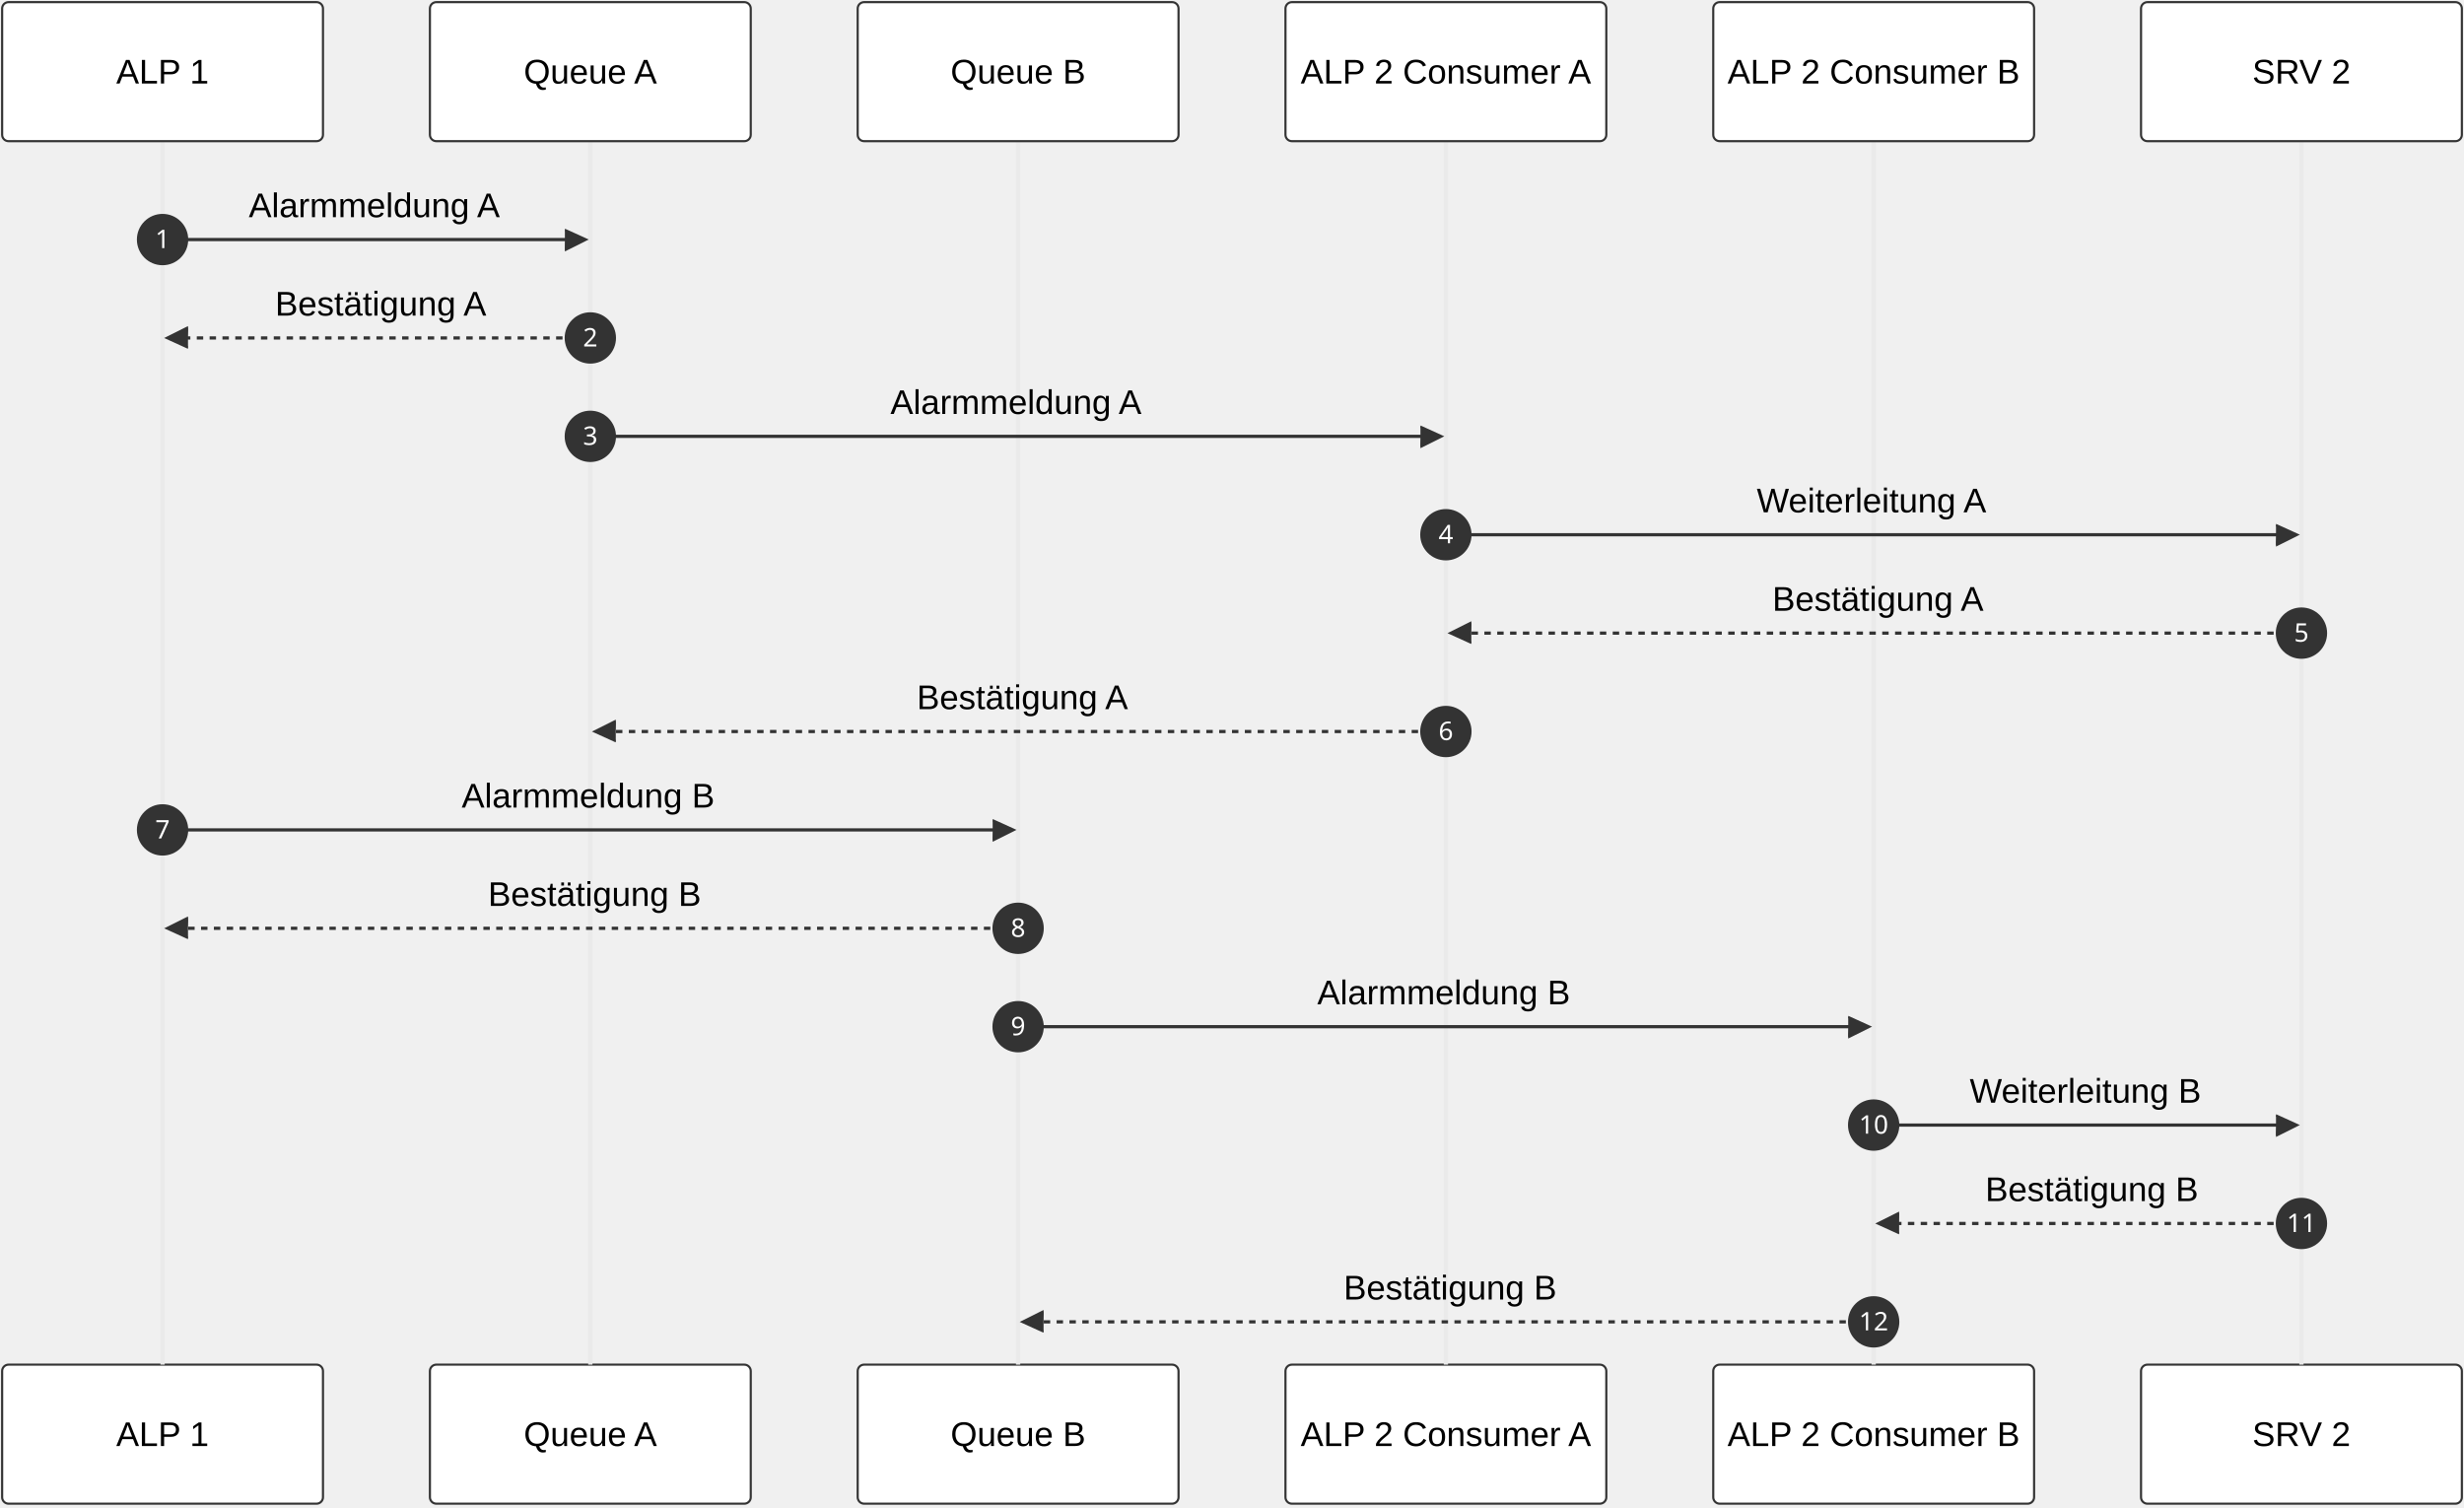
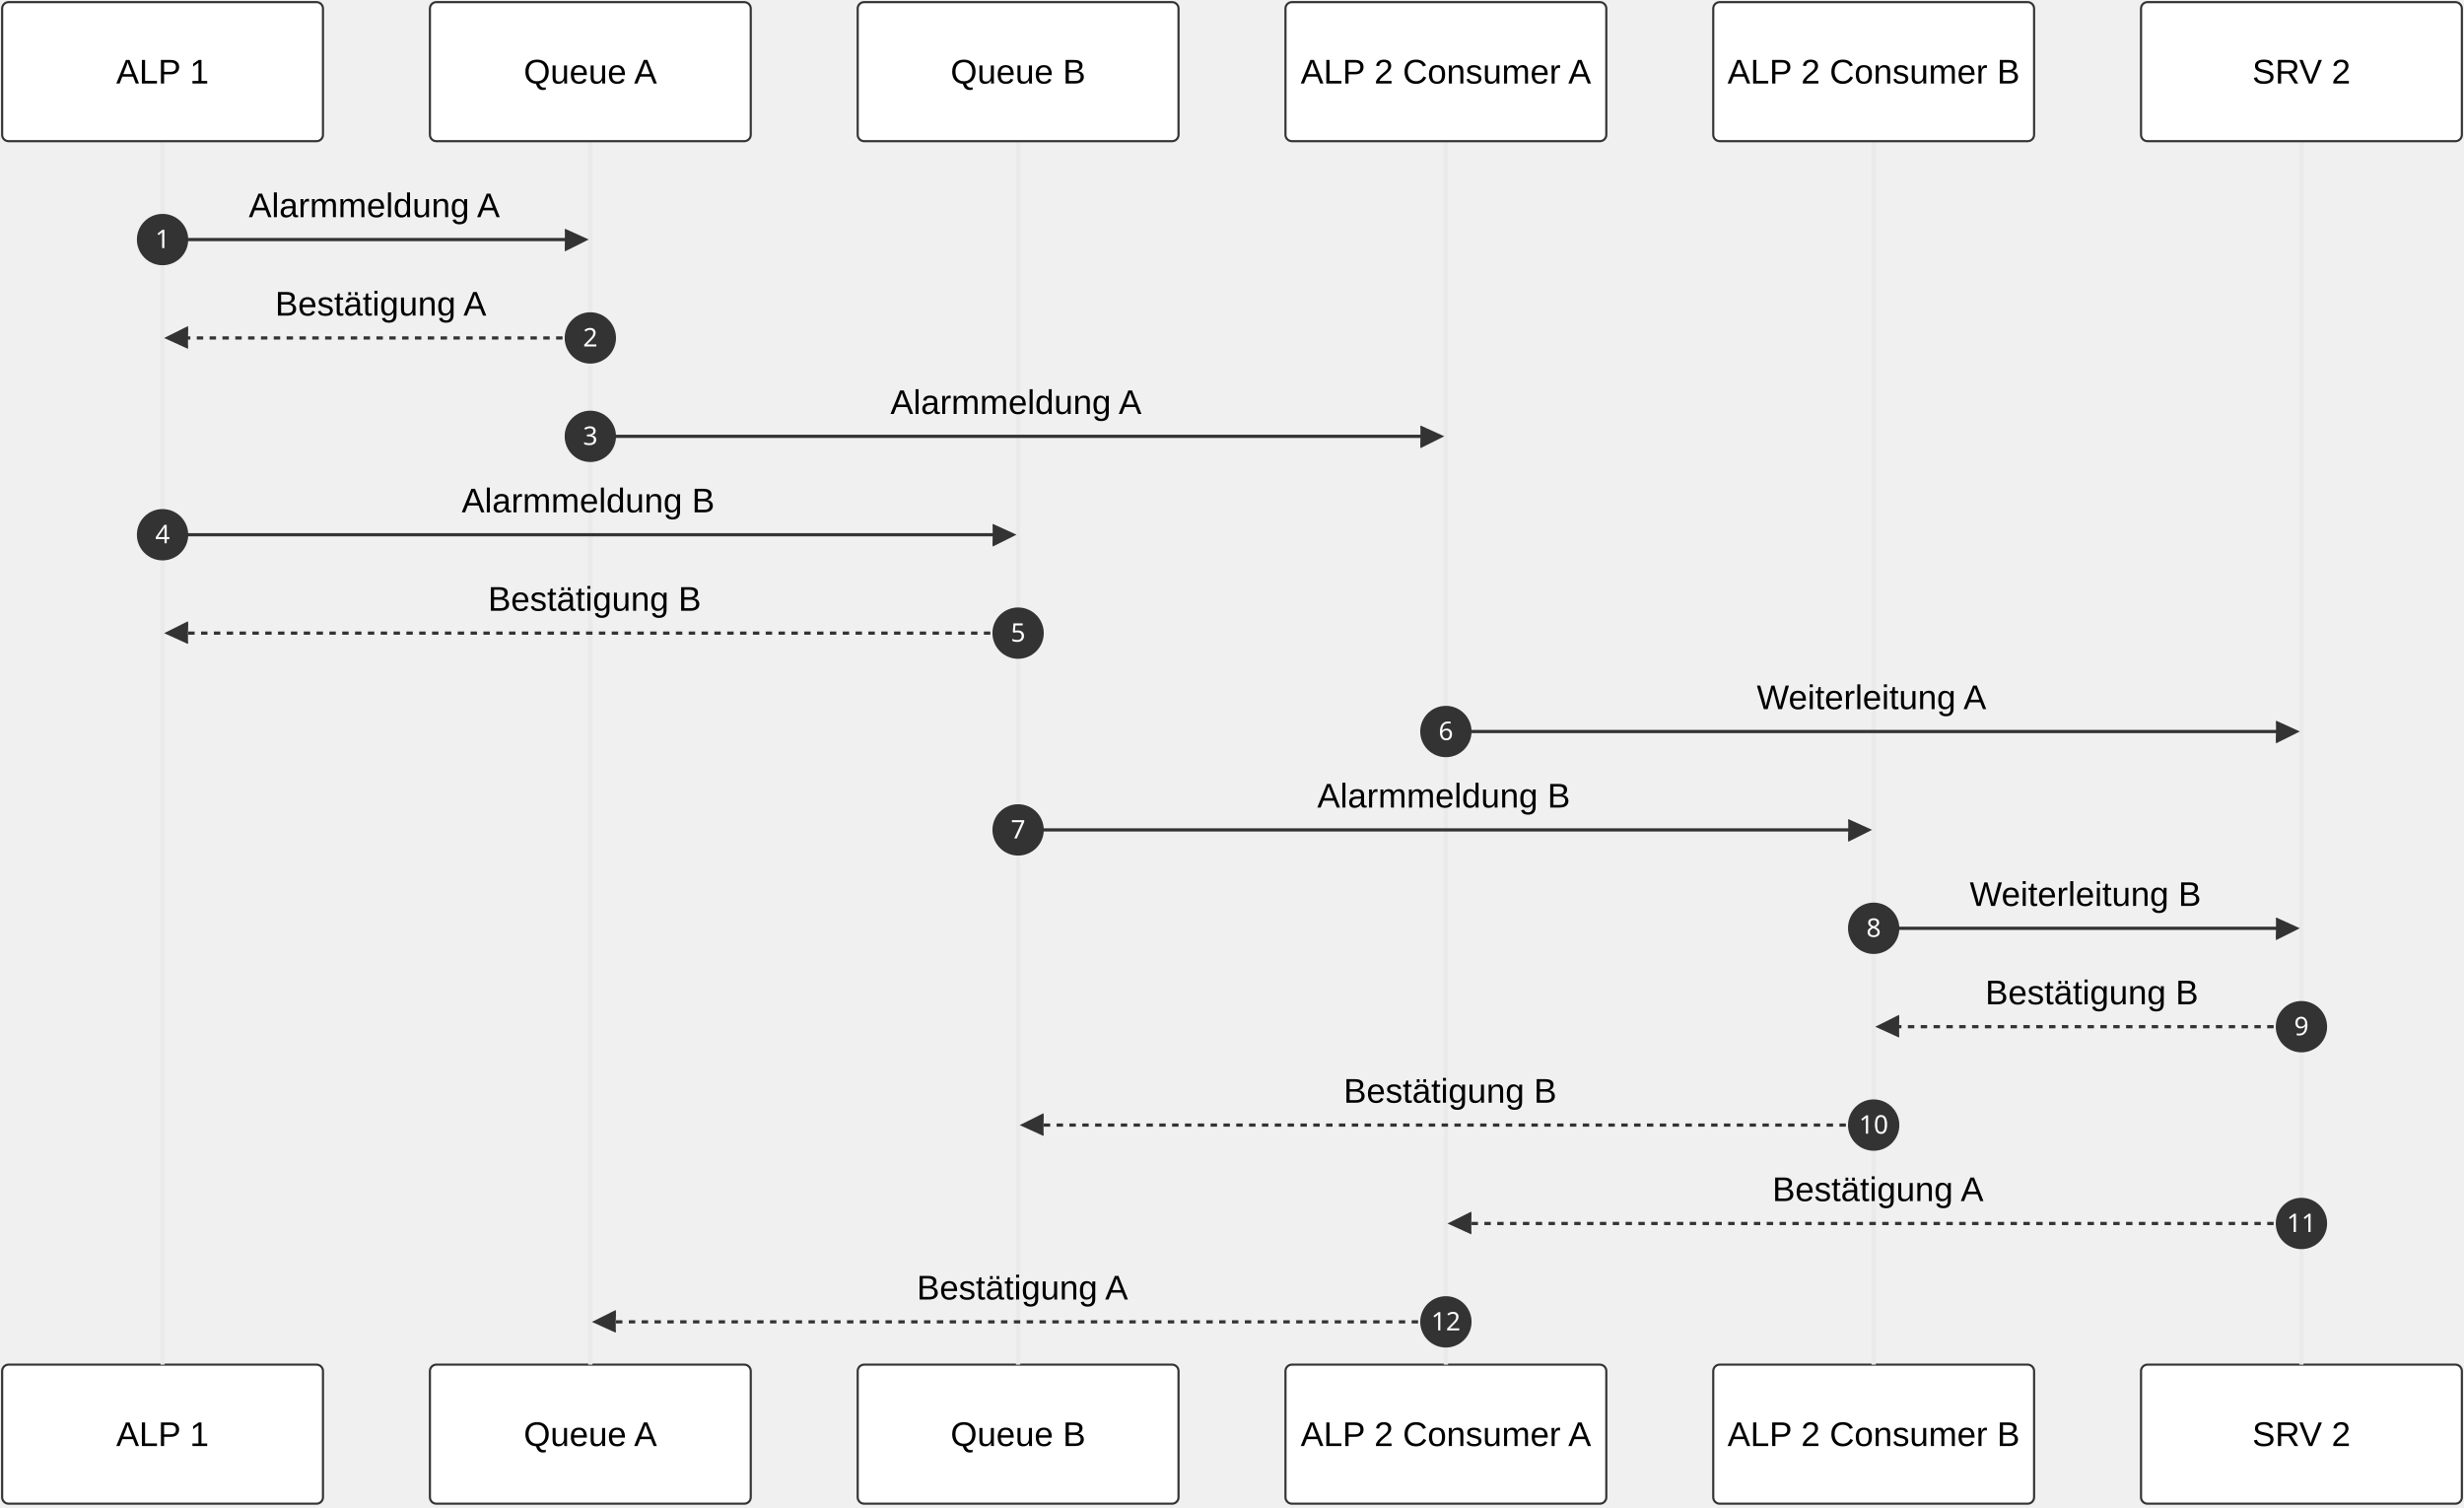
<svg xmlns="http://www.w3.org/2000/svg" id="my-svg" width="100%" style="max-width: 1152px; background-color: white;" viewBox="-1 -1 1152 705" role="graphics-document document" aria-roledescription="sequence">
  <g>
    <rect x="1000" y="637" fill="#eaeaea" stroke="#666" width="150" height="65" name="S2" rx="3" ry="3" class="actor actor-bottom" />
    <text x="1075" y="669.5" dominant-baseline="central" alignment-baseline="central" class="actor actor-box" style="text-anchor: middle; font-size: 16px; font-weight: 400;">
      <tspan x="1075" dy="0">SRV 2</tspan>
    </text>
  </g>
  <g>
    <rect x="800" y="637" fill="#eaeaea" stroke="#666" width="150" height="65" name="L2B" rx="3" ry="3" class="actor actor-bottom" />
    <text x="875" y="669.5" dominant-baseline="central" alignment-baseline="central" class="actor actor-box" style="text-anchor: middle; font-size: 16px; font-weight: 400;">
      <tspan x="875" dy="0">ALP 2 Consumer B</tspan>
    </text>
  </g>
  <g>
    <rect x="600" y="637" fill="#eaeaea" stroke="#666" width="150" height="65" name="L2A" rx="3" ry="3" class="actor actor-bottom" />
    <text x="675" y="669.5" dominant-baseline="central" alignment-baseline="central" class="actor actor-box" style="text-anchor: middle; font-size: 16px; font-weight: 400;">
      <tspan x="675" dy="0">ALP 2 Consumer A</tspan>
    </text>
  </g>
  <g>
    <rect x="400" y="637" fill="#eaeaea" stroke="#666" width="150" height="65" name="QB" rx="3" ry="3" class="actor actor-bottom" />
    <text x="475" y="669.5" dominant-baseline="central" alignment-baseline="central" class="actor actor-box" style="text-anchor: middle; font-size: 16px; font-weight: 400;">
      <tspan x="475" dy="0">Queue B</tspan>
    </text>
  </g>
  <g>
    <rect x="200" y="637" fill="#eaeaea" stroke="#666" width="150" height="65" name="QA" rx="3" ry="3" class="actor actor-bottom" />
    <text x="275" y="669.5" dominant-baseline="central" alignment-baseline="central" class="actor actor-box" style="text-anchor: middle; font-size: 16px; font-weight: 400;">
      <tspan x="275" dy="0">Queue A</tspan>
    </text>
  </g>
  <g>
    <rect x="0" y="637" fill="#eaeaea" stroke="#666" width="150" height="65" name="L1" rx="3" ry="3" class="actor actor-bottom" />
    <text x="75" y="669.5" dominant-baseline="central" alignment-baseline="central" class="actor actor-box" style="text-anchor: middle; font-size: 16px; font-weight: 400;">
      <tspan x="75" dy="0">ALP 1</tspan>
    </text>
  </g>
  <g>
    <line id="actor5" x1="1075" y1="65" x2="1075" y2="637" class="actor-line 200" stroke-width="0.5px" stroke="#999" name="S2" data-et="life-line" data-id="S2" />
    <g id="root-5" data-et="participant" data-type="participant" data-id="S2">
      <rect x="1000" y="0" fill="#eaeaea" stroke="#666" width="150" height="65" name="S2" rx="3" ry="3" class="actor actor-top" />
      <text x="1075" y="32.5" dominant-baseline="central" alignment-baseline="central" class="actor actor-box" style="text-anchor: middle; font-size: 16px; font-weight: 400;">
        <tspan x="1075" dy="0">SRV 2</tspan>
      </text>
    </g>
  </g>
  <g>
    <line id="actor4" x1="875" y1="65" x2="875" y2="637" class="actor-line 200" stroke-width="0.5px" stroke="#999" name="L2B" data-et="life-line" data-id="L2B" />
    <g id="root-4" data-et="participant" data-type="participant" data-id="L2B">
      <rect x="800" y="0" fill="#eaeaea" stroke="#666" width="150" height="65" name="L2B" rx="3" ry="3" class="actor actor-top" />
      <text x="875" y="32.5" dominant-baseline="central" alignment-baseline="central" class="actor actor-box" style="text-anchor: middle; font-size: 16px; font-weight: 400;">
        <tspan x="875" dy="0">ALP 2 Consumer B</tspan>
      </text>
    </g>
  </g>
  <g>
    <line id="actor3" x1="675" y1="65" x2="675" y2="637" class="actor-line 200" stroke-width="0.5px" stroke="#999" name="L2A" data-et="life-line" data-id="L2A" />
    <g id="root-3" data-et="participant" data-type="participant" data-id="L2A">
      <rect x="600" y="0" fill="#eaeaea" stroke="#666" width="150" height="65" name="L2A" rx="3" ry="3" class="actor actor-top" />
      <text x="675" y="32.5" dominant-baseline="central" alignment-baseline="central" class="actor actor-box" style="text-anchor: middle; font-size: 16px; font-weight: 400;">
        <tspan x="675" dy="0">ALP 2 Consumer A</tspan>
      </text>
    </g>
  </g>
  <g>
    <line id="actor2" x1="475" y1="65" x2="475" y2="637" class="actor-line 200" stroke-width="0.5px" stroke="#999" name="QB" data-et="life-line" data-id="QB" />
    <g id="root-2" data-et="participant" data-type="participant" data-id="QB">
      <rect x="400" y="0" fill="#eaeaea" stroke="#666" width="150" height="65" name="QB" rx="3" ry="3" class="actor actor-top" />
      <text x="475" y="32.5" dominant-baseline="central" alignment-baseline="central" class="actor actor-box" style="text-anchor: middle; font-size: 16px; font-weight: 400;">
        <tspan x="475" dy="0">Queue B</tspan>
      </text>
    </g>
  </g>
  <g>
    <line id="actor1" x1="275" y1="65" x2="275" y2="637" class="actor-line 200" stroke-width="0.5px" stroke="#999" name="QA" data-et="life-line" data-id="QA" />
    <g id="root-1" data-et="participant" data-type="participant" data-id="QA">
      <rect x="200" y="0" fill="#eaeaea" stroke="#666" width="150" height="65" name="QA" rx="3" ry="3" class="actor actor-top" />
      <text x="275" y="32.5" dominant-baseline="central" alignment-baseline="central" class="actor actor-box" style="text-anchor: middle; font-size: 16px; font-weight: 400;">
        <tspan x="275" dy="0">Queue A</tspan>
      </text>
    </g>
  </g>
  <g>
    <line id="actor0" x1="75" y1="65" x2="75" y2="637" class="actor-line 200" stroke-width="0.5px" stroke="#999" name="L1" data-et="life-line" data-id="L1" />
    <g id="root-0" data-et="participant" data-type="participant" data-id="L1">
      <rect x="0" y="0" fill="#eaeaea" stroke="#666" width="150" height="65" name="L1" rx="3" ry="3" class="actor actor-top" />
      <text x="75" y="32.5" dominant-baseline="central" alignment-baseline="central" class="actor actor-box" style="text-anchor: middle; font-size: 16px; font-weight: 400;">
        <tspan x="75" dy="0">ALP 1</tspan>
      </text>
    </g>
  </g>
  <style>#my-svg{font-family:"trebuchet ms",verdana,arial,sans-serif;font-size:16px;fill:#333;}@keyframes edge-animation-frame{from{stroke-dashoffset:0;}}@keyframes dash{to{stroke-dashoffset:0;}}#my-svg .edge-animation-slow{stroke-dasharray:9,5!important;stroke-dashoffset:900;animation:dash 50s linear infinite;stroke-linecap:round;}#my-svg .edge-animation-fast{stroke-dasharray:9,5!important;stroke-dashoffset:900;animation:dash 20s linear infinite;stroke-linecap:round;}#my-svg .error-icon{fill:hsl(220.588, 100%, 98.333%);}#my-svg .error-text{fill:rgb(8.5, 5.75, 0);stroke:rgb(8.5, 5.75, 0);}#my-svg .edge-thickness-normal{stroke-width:1px;}#my-svg .edge-thickness-thick{stroke-width:3.5px;}#my-svg .edge-pattern-solid{stroke-dasharray:0;}#my-svg .edge-thickness-invisible{stroke-width:0;fill:none;}#my-svg .edge-pattern-dashed{stroke-dasharray:3;}#my-svg .edge-pattern-dotted{stroke-dasharray:2;}#my-svg .marker{fill:#0b0b0b;stroke:#0b0b0b;}#my-svg .marker.cross{stroke:#0b0b0b;}#my-svg svg{font-family:"trebuchet ms",verdana,arial,sans-serif;font-size:16px;}#my-svg p{margin:0;}#my-svg .actor{stroke:#333333;fill:#ffffff;stroke-width:1;}#my-svg rect.actor.outer-path[data-look="neo"]{filter:drop-shadow( 1px 2px 2px rgba(185,185,185,1));}#my-svg rect.note[data-look="neo"]{stroke:#aaaa33;fill:#fff5ad;filter:drop-shadow( 1px 2px 2px rgba(185,185,185,1));}#my-svg text.actor&gt;tspan{fill:#000000;stroke:none;}#my-svg .actor-line{stroke:#EAEAEA;}#my-svg .innerArc{stroke-width:1.5;stroke-dasharray:none;}#my-svg .messageLine0{stroke-width:1.5;stroke-dasharray:none;stroke:#333333;}#my-svg .messageLine1{stroke-width:1.5;stroke-dasharray:2,2;stroke:#333333;}#my-svg [id$="-arrowhead"] path{fill:#333333;stroke:#333333;}#my-svg .sequenceNumber{fill:#ffffff;}#my-svg [id$="-sequencenumber"]{fill:#333333;}#my-svg [id$="-crosshead"] path{fill:#333333;stroke:#333333;}#my-svg .messageText{fill:#000000;stroke:none;}#my-svg .labelBox{stroke:#333333;fill:#ffffff;filter:none;}#my-svg .labelText,#my-svg .labelText&gt;tspan{fill:#000000;stroke:none;}#my-svg .loopText,#my-svg .loopText&gt;tspan{fill:#000000;stroke:none;}#my-svg .sectionTitle,#my-svg .sectionTitle&gt;tspan{fill:#000000;stroke:none;}#my-svg .loopLine{stroke-width:2px;stroke-dasharray:2,2;stroke:#333333;fill:#333333;}#my-svg .note{stroke:#aaaa33;fill:#fff5ad;}#my-svg .noteText,#my-svg .noteText&gt;tspan{fill:#000000;stroke:none;font-weight:normal;}#my-svg .activation0{fill:#f4f4f4;stroke:#666666;}#my-svg .activation1{fill:#f4f4f4;stroke:#666666;}#my-svg .activation2{fill:#f4f4f4;stroke:#666666;}#my-svg .actorPopupMenu{position:absolute;}#my-svg .actorPopupMenuPanel{position:absolute;fill:#ffffff;box-shadow:0px 8px 16px 0px rgba(0,0,0,0.2);filter:drop-shadow(3px 5px 2px rgb(0 0 0 / 0.4));}#my-svg .actor-man circle,#my-svg line{fill:#ffffff;stroke-width:2px;}#my-svg g rect.rect{filter:drop-shadow( 1px 2px 2px rgba(185,185,185,1));stroke:hsl(40.588, 60%, 83.333%);}#my-svg .node .neo-node{stroke:hsl(40.588, 60%, 83.333%);}#my-svg [data-look="neo"].node rect,#my-svg [data-look="neo"].cluster rect,#my-svg [data-look="neo"].node polygon{stroke:url(#my-svg-gradient);filter:drop-shadow( 1px 2px 2px rgba(185,185,185,1));}#my-svg [data-look="neo"].swimlane.cluster rect{filter:none;}#my-svg [data-look="neo"].node path{stroke:url(#my-svg-gradient);stroke-width:1px;}#my-svg [data-look="neo"].node .outer-path{filter:drop-shadow( 1px 2px 2px rgba(185,185,185,1));}#my-svg [data-look="neo"].node .neo-line path{stroke:hsl(40.588, 60%, 83.333%);filter:none;}#my-svg [data-look="neo"].node circle{stroke:url(#my-svg-gradient);filter:drop-shadow( 1px 2px 2px rgba(185,185,185,1));}#my-svg [data-look="neo"].node circle .state-start{fill:#000000;}#my-svg [data-look="neo"].icon-shape .icon{fill:url(#my-svg-gradient);filter:drop-shadow( 1px 2px 2px rgba(185,185,185,1));}#my-svg [data-look="neo"].icon-shape .icon-neo path{stroke:url(#my-svg-gradient);filter:drop-shadow( 1px 2px 2px rgba(185,185,185,1));}#my-svg :root{--mermaid-font-family:"trebuchet ms",verdana,arial,sans-serif;}</style>
  <g />
  <defs>
    <symbol id="my-svg-computer" width="24" height="24">
      <path transform="scale(.5)" d="M2 2v13h20v-13h-20zm18 11h-16v-9h16v9zm-10.228 6l.466-1h3.524l.467 1h-4.457zm14.228 3h-24l2-6h2.104l-1.33 4h18.45l-1.297-4h2.073l2 6zm-5-10h-14v-7h14v7z" />
    </symbol>
  </defs>
  <defs>
    <symbol id="my-svg-database" fill-rule="evenodd" clip-rule="evenodd">
      <path transform="scale(.5)" d="M12.258.001l.256.004.255.005.253.008.251.01.249.012.247.015.246.016.242.019.241.02.239.023.236.024.233.027.231.028.229.031.225.032.223.034.22.036.217.038.214.04.211.041.208.043.205.045.201.046.198.048.194.05.191.051.187.053.183.054.18.056.175.057.172.059.168.06.163.061.16.063.155.064.15.066.074.033.073.033.071.034.07.034.069.035.068.035.067.035.066.035.064.036.064.036.062.036.06.036.06.037.058.037.058.037.055.038.055.038.053.038.052.038.051.039.05.039.048.039.047.039.045.04.044.04.043.04.041.04.04.041.039.041.037.041.036.041.034.041.033.042.032.042.03.042.029.042.027.042.026.043.024.043.023.043.021.043.02.043.018.044.017.043.015.044.013.044.012.044.011.045.009.044.007.045.006.045.004.045.002.045.001.045v17l-.001.045-.002.045-.004.045-.006.045-.007.045-.009.044-.011.045-.012.044-.013.044-.015.044-.017.043-.018.044-.02.043-.021.043-.023.043-.024.043-.026.043-.027.042-.029.042-.03.042-.032.042-.033.042-.034.041-.036.041-.037.041-.039.041-.04.041-.041.04-.043.04-.044.04-.045.04-.047.039-.048.039-.05.039-.051.039-.052.038-.053.038-.055.038-.055.038-.058.037-.058.037-.06.037-.06.036-.062.036-.064.036-.064.036-.066.035-.067.035-.068.035-.069.035-.07.034-.071.034-.073.033-.074.033-.15.066-.155.064-.16.063-.163.061-.168.06-.172.059-.175.057-.18.056-.183.054-.187.053-.191.051-.194.05-.198.048-.201.046-.205.045-.208.043-.211.041-.214.04-.217.038-.22.036-.223.034-.225.032-.229.031-.231.028-.233.027-.236.024-.239.023-.241.02-.242.019-.246.016-.247.015-.249.012-.251.01-.253.008-.255.005-.256.004-.258.001-.258-.001-.256-.004-.255-.005-.253-.008-.251-.01-.249-.012-.247-.015-.245-.016-.243-.019-.241-.02-.238-.023-.236-.024-.234-.027-.231-.028-.228-.031-.226-.032-.223-.034-.22-.036-.217-.038-.214-.04-.211-.041-.208-.043-.204-.045-.201-.046-.198-.048-.195-.05-.19-.051-.187-.053-.184-.054-.179-.056-.176-.057-.172-.059-.167-.06-.164-.061-.159-.063-.155-.064-.151-.066-.074-.033-.072-.033-.072-.034-.07-.034-.069-.035-.068-.035-.067-.035-.066-.035-.064-.036-.063-.036-.062-.036-.061-.036-.06-.037-.058-.037-.057-.037-.056-.038-.055-.038-.053-.038-.052-.038-.051-.039-.049-.039-.049-.039-.046-.039-.046-.04-.044-.04-.043-.04-.041-.04-.04-.041-.039-.041-.037-.041-.036-.041-.034-.041-.033-.042-.032-.042-.03-.042-.029-.042-.027-.042-.026-.043-.024-.043-.023-.043-.021-.043-.02-.043-.018-.044-.017-.043-.015-.044-.013-.044-.012-.044-.011-.045-.009-.044-.007-.045-.006-.045-.004-.045-.002-.045-.001-.045v-17l.001-.045.002-.045.004-.045.006-.045.007-.045.009-.044.011-.045.012-.044.013-.044.015-.044.017-.043.018-.044.02-.043.021-.043.023-.043.024-.043.026-.043.027-.042.029-.042.03-.042.032-.042.033-.042.034-.041.036-.041.037-.041.039-.041.04-.041.041-.04.043-.04.044-.04.046-.04.046-.039.049-.039.049-.039.051-.039.052-.038.053-.038.055-.038.056-.038.057-.037.058-.037.06-.037.061-.036.062-.036.063-.036.064-.036.066-.035.067-.035.068-.035.069-.035.07-.034.072-.034.072-.033.074-.033.151-.066.155-.064.159-.063.164-.061.167-.06.172-.059.176-.057.179-.056.184-.054.187-.053.19-.051.195-.05.198-.048.201-.046.204-.045.208-.043.211-.041.214-.04.217-.038.22-.036.223-.034.226-.032.228-.031.231-.028.234-.027.236-.024.238-.023.241-.02.243-.019.245-.016.247-.015.249-.012.251-.01.253-.008.255-.005.256-.004.258-.001.258.001zm-9.258 20.499v.01l.001.021.003.021.004.022.005.021.006.022.007.022.009.023.01.022.011.023.012.023.013.023.015.023.016.024.017.023.018.024.019.024.021.024.022.025.023.024.024.025.052.049.056.05.061.051.066.051.07.051.075.051.079.052.084.052.088.052.092.052.097.052.102.051.105.052.11.052.114.051.119.051.123.051.127.05.131.05.135.05.139.048.144.049.147.047.152.047.155.047.16.045.163.045.167.043.171.043.176.041.178.041.183.039.187.039.19.037.194.035.197.035.202.033.204.031.209.03.212.029.216.027.219.025.222.024.226.021.23.02.233.018.236.016.24.015.243.012.246.01.249.008.253.005.256.004.259.001.26-.001.257-.004.254-.005.25-.008.247-.011.244-.012.241-.014.237-.016.233-.018.231-.021.226-.021.224-.024.22-.026.216-.027.212-.028.21-.031.205-.031.202-.034.198-.034.194-.036.191-.037.187-.039.183-.04.179-.04.175-.042.172-.043.168-.044.163-.045.16-.046.155-.046.152-.047.148-.048.143-.049.139-.049.136-.05.131-.05.126-.05.123-.051.118-.052.114-.051.11-.052.106-.052.101-.052.096-.052.092-.052.088-.053.083-.051.079-.052.074-.052.07-.051.065-.051.06-.051.056-.05.051-.05.023-.024.023-.025.021-.024.02-.024.019-.024.018-.024.017-.024.015-.023.014-.024.013-.023.012-.023.01-.023.01-.022.008-.022.006-.022.006-.022.004-.022.004-.021.001-.021.001-.021v-4.127l-.077.055-.08.053-.083.054-.085.053-.087.052-.09.052-.093.051-.095.05-.097.05-.1.049-.102.049-.105.048-.106.047-.109.047-.111.046-.114.045-.115.045-.118.044-.12.043-.122.042-.124.042-.126.041-.128.04-.13.04-.132.038-.134.038-.135.037-.138.037-.139.035-.142.035-.143.034-.144.033-.147.032-.148.031-.15.03-.151.03-.153.029-.154.027-.156.027-.158.026-.159.025-.161.024-.162.023-.163.022-.165.021-.166.02-.167.019-.169.018-.169.017-.171.016-.173.015-.173.014-.175.013-.175.012-.177.011-.178.01-.179.008-.179.008-.181.006-.182.005-.182.004-.184.003-.184.002h-.37l-.184-.002-.184-.003-.182-.004-.182-.005-.181-.006-.179-.008-.179-.008-.178-.01-.176-.011-.176-.012-.175-.013-.173-.014-.172-.015-.171-.016-.17-.017-.169-.018-.167-.019-.166-.02-.165-.021-.163-.022-.162-.023-.161-.024-.159-.025-.157-.026-.156-.027-.155-.027-.153-.029-.151-.03-.15-.03-.148-.031-.146-.032-.145-.033-.143-.034-.141-.035-.14-.035-.137-.037-.136-.037-.134-.038-.132-.038-.13-.04-.128-.04-.126-.041-.124-.042-.122-.042-.12-.044-.117-.043-.116-.045-.113-.045-.112-.046-.109-.047-.106-.047-.105-.048-.102-.049-.1-.049-.097-.05-.095-.05-.093-.052-.09-.051-.087-.052-.085-.053-.083-.054-.08-.054-.077-.054v4.127zm0-5.654v.011l.001.021.003.021.004.021.005.022.006.022.007.022.009.022.01.022.011.023.012.023.013.023.015.024.016.023.017.024.018.024.019.024.021.024.022.024.023.025.024.024.052.05.056.05.061.05.066.051.07.051.075.052.079.051.084.052.088.052.092.052.097.052.102.052.105.052.11.051.114.051.119.052.123.05.127.051.131.05.135.049.139.049.144.048.147.048.152.047.155.046.16.045.163.045.167.044.171.042.176.042.178.04.183.04.187.038.19.037.194.036.197.034.202.033.204.032.209.03.212.028.216.027.219.025.222.024.226.022.23.02.233.018.236.016.24.014.243.012.246.01.249.008.253.006.256.003.259.001.26-.001.257-.003.254-.006.25-.008.247-.01.244-.012.241-.015.237-.016.233-.018.231-.02.226-.022.224-.024.22-.025.216-.027.212-.029.21-.03.205-.032.202-.033.198-.035.194-.036.191-.037.187-.039.183-.039.179-.041.175-.042.172-.043.168-.044.163-.045.16-.045.155-.047.152-.047.148-.048.143-.048.139-.05.136-.049.131-.05.126-.051.123-.051.118-.051.114-.052.11-.052.106-.052.101-.052.096-.052.092-.052.088-.052.083-.052.079-.052.074-.051.07-.052.065-.051.06-.05.056-.051.051-.049.023-.025.023-.024.021-.025.02-.024.019-.024.018-.024.017-.024.015-.023.014-.023.013-.024.012-.022.01-.023.01-.023.008-.022.006-.022.006-.022.004-.021.004-.022.001-.021.001-.021v-4.139l-.077.054-.08.054-.083.054-.085.052-.087.053-.09.051-.093.051-.095.051-.097.05-.1.049-.102.049-.105.048-.106.047-.109.047-.111.046-.114.045-.115.044-.118.044-.12.044-.122.042-.124.042-.126.041-.128.04-.13.039-.132.039-.134.038-.135.037-.138.036-.139.036-.142.035-.143.033-.144.033-.147.033-.148.031-.15.03-.151.03-.153.028-.154.028-.156.027-.158.026-.159.025-.161.024-.162.023-.163.022-.165.021-.166.02-.167.019-.169.018-.169.017-.171.016-.173.015-.173.014-.175.013-.175.012-.177.011-.178.009-.179.009-.179.007-.181.007-.182.005-.182.004-.184.003-.184.002h-.37l-.184-.002-.184-.003-.182-.004-.182-.005-.181-.007-.179-.007-.179-.009-.178-.009-.176-.011-.176-.012-.175-.013-.173-.014-.172-.015-.171-.016-.17-.017-.169-.018-.167-.019-.166-.02-.165-.021-.163-.022-.162-.023-.161-.024-.159-.025-.157-.026-.156-.027-.155-.028-.153-.028-.151-.03-.15-.03-.148-.031-.146-.033-.145-.033-.143-.033-.141-.035-.14-.036-.137-.036-.136-.037-.134-.038-.132-.039-.13-.039-.128-.04-.126-.041-.124-.042-.122-.043-.12-.043-.117-.044-.116-.044-.113-.046-.112-.046-.109-.046-.106-.047-.105-.048-.102-.049-.1-.049-.097-.05-.095-.051-.093-.051-.09-.051-.087-.053-.085-.052-.083-.054-.08-.054-.077-.054v4.139zm0-5.666v.011l.001.02.003.022.004.021.005.022.006.021.007.022.009.023.01.022.011.023.012.023.013.023.015.023.016.024.017.024.018.023.019.024.021.025.022.024.023.024.024.025.052.05.056.05.061.05.066.051.07.051.075.052.079.051.084.052.088.052.092.052.097.052.102.052.105.051.11.052.114.051.119.051.123.051.127.05.131.05.135.05.139.049.144.048.147.048.152.047.155.046.16.045.163.045.167.043.171.043.176.042.178.04.183.04.187.038.19.037.194.036.197.034.202.033.204.032.209.03.212.028.216.027.219.025.222.024.226.021.23.02.233.018.236.017.24.014.243.012.246.01.249.008.253.006.256.003.259.001.26-.001.257-.003.254-.006.25-.008.247-.01.244-.013.241-.014.237-.016.233-.018.231-.02.226-.022.224-.024.22-.025.216-.027.212-.029.21-.03.205-.032.202-.033.198-.035.194-.036.191-.037.187-.039.183-.039.179-.041.175-.042.172-.043.168-.044.163-.045.16-.045.155-.047.152-.047.148-.048.143-.049.139-.049.136-.049.131-.051.126-.05.123-.051.118-.052.114-.051.11-.052.106-.052.101-.052.096-.052.092-.052.088-.052.083-.052.079-.052.074-.052.07-.051.065-.051.06-.051.056-.05.051-.049.023-.025.023-.025.021-.024.02-.024.019-.024.018-.024.017-.024.015-.023.014-.024.013-.023.012-.023.01-.022.01-.023.008-.022.006-.022.006-.022.004-.022.004-.021.001-.021.001-.021v-4.153l-.077.054-.08.054-.083.053-.085.053-.087.053-.09.051-.093.051-.095.051-.097.05-.1.049-.102.048-.105.048-.106.048-.109.046-.111.046-.114.046-.115.044-.118.044-.12.043-.122.043-.124.042-.126.041-.128.04-.13.039-.132.039-.134.038-.135.037-.138.036-.139.036-.142.034-.143.034-.144.033-.147.032-.148.032-.15.03-.151.03-.153.028-.154.028-.156.027-.158.026-.159.024-.161.024-.162.023-.163.023-.165.021-.166.02-.167.019-.169.018-.169.017-.171.016-.173.015-.173.014-.175.013-.175.012-.177.01-.178.01-.179.009-.179.007-.181.006-.182.006-.182.004-.184.003-.184.001-.185.001-.185-.001-.184-.001-.184-.003-.182-.004-.182-.006-.181-.006-.179-.007-.179-.009-.178-.01-.176-.01-.176-.012-.175-.013-.173-.014-.172-.015-.171-.016-.17-.017-.169-.018-.167-.019-.166-.02-.165-.021-.163-.023-.162-.023-.161-.024-.159-.024-.157-.026-.156-.027-.155-.028-.153-.028-.151-.03-.15-.03-.148-.032-.146-.032-.145-.033-.143-.034-.141-.034-.14-.036-.137-.036-.136-.037-.134-.038-.132-.039-.13-.039-.128-.041-.126-.041-.124-.041-.122-.043-.12-.043-.117-.044-.116-.044-.113-.046-.112-.046-.109-.046-.106-.048-.105-.048-.102-.048-.1-.05-.097-.049-.095-.051-.093-.051-.09-.052-.087-.052-.085-.053-.083-.053-.08-.054-.077-.054v4.153zm8.74-8.179l-.257.004-.254.005-.25.008-.247.011-.244.012-.241.014-.237.016-.233.018-.231.021-.226.022-.224.023-.22.026-.216.027-.212.028-.21.031-.205.032-.202.033-.198.034-.194.036-.191.038-.187.038-.183.04-.179.041-.175.042-.172.043-.168.043-.163.045-.16.046-.155.046-.152.048-.148.048-.143.048-.139.049-.136.05-.131.05-.126.051-.123.051-.118.051-.114.052-.11.052-.106.052-.101.052-.096.052-.092.052-.088.052-.083.052-.079.052-.074.051-.07.052-.065.051-.06.05-.056.05-.051.05-.023.025-.023.024-.021.024-.02.025-.019.024-.018.024-.017.023-.015.024-.014.023-.013.023-.012.023-.01.023-.01.022-.008.022-.006.023-.006.021-.004.022-.004.021-.001.021-.001.021.001.021.001.021.004.021.004.022.006.021.006.023.008.022.01.022.01.023.012.023.013.023.014.023.015.024.017.023.018.024.019.024.02.025.021.024.023.024.023.025.051.05.056.05.06.05.065.051.07.052.074.051.079.052.083.052.088.052.092.052.096.052.101.052.106.052.11.052.114.052.118.051.123.051.126.051.131.05.136.05.139.049.143.048.148.048.152.048.155.046.16.046.163.045.168.043.172.043.175.042.179.041.183.04.187.038.191.038.194.036.198.034.202.033.205.032.21.031.212.028.216.027.22.026.224.023.226.022.231.021.233.018.237.016.241.014.244.012.247.011.25.008.254.005.257.004.26.001.26-.001.257-.004.254-.005.25-.008.247-.011.244-.012.241-.014.237-.016.233-.018.231-.021.226-.022.224-.023.22-.026.216-.027.212-.028.21-.031.205-.032.202-.033.198-.034.194-.036.191-.038.187-.038.183-.04.179-.041.175-.042.172-.043.168-.043.163-.045.16-.046.155-.046.152-.048.148-.048.143-.048.139-.049.136-.05.131-.05.126-.051.123-.051.118-.051.114-.052.11-.052.106-.052.101-.052.096-.052.092-.052.088-.052.083-.052.079-.052.074-.051.07-.052.065-.051.06-.05.056-.05.051-.05.023-.025.023-.024.021-.024.02-.025.019-.024.018-.024.017-.023.015-.024.014-.023.013-.023.012-.023.01-.023.01-.022.008-.022.006-.023.006-.021.004-.022.004-.021.001-.021.001-.021-.001-.021-.001-.021-.004-.021-.004-.022-.006-.021-.006-.023-.008-.022-.01-.022-.01-.023-.012-.023-.013-.023-.014-.023-.015-.024-.017-.023-.018-.024-.019-.024-.02-.025-.021-.024-.023-.024-.023-.025-.051-.05-.056-.05-.06-.05-.065-.051-.07-.052-.074-.051-.079-.052-.083-.052-.088-.052-.092-.052-.096-.052-.101-.052-.106-.052-.11-.052-.114-.052-.118-.051-.123-.051-.126-.051-.131-.05-.136-.05-.139-.049-.143-.048-.148-.048-.152-.048-.155-.046-.16-.046-.163-.045-.168-.043-.172-.043-.175-.042-.179-.041-.183-.04-.187-.038-.191-.038-.194-.036-.198-.034-.202-.033-.205-.032-.21-.031-.212-.028-.216-.027-.22-.026-.224-.023-.226-.022-.231-.021-.233-.018-.237-.016-.241-.014-.244-.012-.247-.011-.25-.008-.254-.005-.257-.004-.26-.001-.26.001z" />
    </symbol>
  </defs>
  <defs>
    <symbol id="my-svg-clock" width="24" height="24">
      <path transform="scale(.5)" d="M12 2c5.514 0 10 4.486 10 10s-4.486 10-10 10-10-4.486-10-10 4.486-10 10-10zm0-2c-6.627 0-12 5.373-12 12s5.373 12 12 12 12-5.373 12-12-5.373-12-12-12zm5.848 12.459c.202.038.202.333.001.372-1.907.361-6.045 1.111-6.547 1.111-.719 0-1.301-.582-1.301-1.301 0-.512.77-5.447 1.125-7.445.034-.192.312-.181.343.014l.985 6.238 5.394 1.011z" />
    </symbol>
  </defs>
  <defs>
    <marker id="my-svg-arrowhead" refX="7.9" refY="5" markerUnits="userSpaceOnUse" markerWidth="12" markerHeight="12" orient="auto-start-reverse">
      <path d="M -1 0 L 10 5 L 0 10 z" />
    </marker>
  </defs>
  <defs>
    <marker id="my-svg-crosshead" markerWidth="15" markerHeight="8" orient="auto" refX="4" refY="4.5">
      <path fill="none" stroke="#000000" stroke-width="1pt" d="M 1,2 L 6,7 M 6,2 L 1,7" style="stroke-dasharray: 0, 0;" />
    </marker>
  </defs>
  <defs>
    <marker id="my-svg-filled-head" refX="15.5" refY="7" markerWidth="20" markerHeight="28" orient="auto">
      <path d="M 18,7 L9,13 L14,7 L9,1 Z" />
    </marker>
  </defs>
  <defs>
    <marker id="my-svg-sequencenumber" refX="15" refY="15" markerWidth="60" markerHeight="40" orient="auto">
      <circle cx="15" cy="15" r="6" />
    </marker>
  </defs>
  <defs>
    <marker id="my-svg-solidTopArrowHead" refX="7.9" refY="7.25" markerUnits="userSpaceOnUse" markerWidth="12" markerHeight="12" orient="auto-start-reverse">
      <path d="M 0 0 L 10 8 L 0 8 z" />
    </marker>
  </defs>
  <defs>
    <marker id="my-svg-solidBottomArrowHead" refX="7.9" refY="0.75" markerUnits="userSpaceOnUse" markerWidth="12" markerHeight="12" orient="auto-start-reverse">
      <path d="M 0 0 L 10 0 L 0 8 z" />
    </marker>
  </defs>
  <defs>
    <marker id="my-svg-stickTopArrowHead" refX="7.5" refY="7" markerUnits="userSpaceOnUse" markerWidth="12" markerHeight="12" orient="auto-start-reverse">
      <path d="M 0 0 L 7 7" stroke="black" stroke-width="1.5" fill="none" />
    </marker>
  </defs>
  <defs>
    <marker id="my-svg-stickBottomArrowHead" refX="7.5" refY="0" markerUnits="userSpaceOnUse" markerWidth="12" markerHeight="12" orient="auto-start-reverse">
      <path d="M 0 7 L 7 0" stroke="black" stroke-width="1.5" fill="none" />
    </marker>
  </defs>
  <text x="174" y="80" text-anchor="middle" dominant-baseline="middle" alignment-baseline="middle" class="messageText" dy="1em" style="font-size: 16px; font-weight: 400;">Alarmmeldung A</text>
  <line x1="82" y1="111" x2="271" y2="111" class="messageLine0" data-et="message" data-id="i1" data-from="L1" data-to="QA" stroke-width="2" stroke="none" marker-end="url(#my-svg-arrowhead)" style="fill: none;" />
  <line x1="75" y1="111" x2="75" y2="111" stroke-width="0" marker-start="url(#my-svg-sequencenumber)" />
  <text x="75" y="115" font-family="sans-serif" font-size="12px" text-anchor="middle" class="sequenceNumber">1</text>
  <text x="177" y="126" text-anchor="middle" dominant-baseline="middle" alignment-baseline="middle" class="messageText" dy="1em" style="font-size: 16px; font-weight: 400;">Bestätigung A</text>
  <line x1="280" y1="157" x2="79" y2="157" class="messageLine1" data-et="message" data-id="i2" data-from="QA" data-to="L1" stroke-width="2" stroke="none" marker-end="url(#my-svg-arrowhead)" style="stroke-dasharray: 3, 3; fill: none;" />
  <line x1="275" y1="157" x2="275" y2="157" stroke-width="0" marker-start="url(#my-svg-sequencenumber)" />
  <text x="275" y="161" font-family="sans-serif" font-size="12px" text-anchor="middle" class="sequenceNumber">2</text>
  <text x="474" y="172" text-anchor="middle" dominant-baseline="middle" alignment-baseline="middle" class="messageText" dy="1em" style="font-size: 16px; font-weight: 400;">Alarmmeldung A</text>
  <line x1="282" y1="203" x2="671" y2="203" class="messageLine0" data-et="message" data-id="i3" data-from="QA" data-to="L2A" stroke-width="2" stroke="none" marker-end="url(#my-svg-arrowhead)" style="fill: none;" />
  <line x1="275" y1="203" x2="275" y2="203" stroke-width="0" marker-start="url(#my-svg-sequencenumber)" />
  <text x="275" y="207" font-family="sans-serif" font-size="12px" text-anchor="middle" class="sequenceNumber">3</text>
-   <text x="874" y="218" text-anchor="middle" dominant-baseline="middle" alignment-baseline="middle" class="messageText" dy="1em" style="font-size: 16px; font-weight: 400;">Weiterleitung A</text>
-   <line x1="682" y1="249" x2="1071" y2="249" class="messageLine0" data-et="message" data-id="i4" data-from="L2A" data-to="S2" stroke-width="2" stroke="none" marker-end="url(#my-svg-arrowhead)" style="fill: none;" />
-   <line x1="675" y1="249" x2="675" y2="249" stroke-width="0" marker-start="url(#my-svg-sequencenumber)" />
-   <text x="675" y="253" font-family="sans-serif" font-size="12px" text-anchor="middle" class="sequenceNumber">4</text>
-   <text x="877" y="264" text-anchor="middle" dominant-baseline="middle" alignment-baseline="middle" class="messageText" dy="1em" style="font-size: 16px; font-weight: 400;">Bestätigung A</text>
-   <line x1="1080" y1="295" x2="679" y2="295" class="messageLine1" data-et="message" data-id="i5" data-from="S2" data-to="L2A" stroke-width="2" stroke="none" marker-end="url(#my-svg-arrowhead)" style="stroke-dasharray: 3, 3; fill: none;" />
-   <line x1="1075" y1="295" x2="1075" y2="295" stroke-width="0" marker-start="url(#my-svg-sequencenumber)" />
-   <text x="1075" y="299" font-family="sans-serif" font-size="12px" text-anchor="middle" class="sequenceNumber">5</text>
-   <text x="477" y="310" text-anchor="middle" dominant-baseline="middle" alignment-baseline="middle" class="messageText" dy="1em" style="font-size: 16px; font-weight: 400;">Bestätigung A</text>
-   <line x1="680" y1="341" x2="279" y2="341" class="messageLine1" data-et="message" data-id="i6" data-from="L2A" data-to="QA" stroke-width="2" stroke="none" marker-end="url(#my-svg-arrowhead)" style="stroke-dasharray: 3, 3; fill: none;" />
+   <text x="274" y="218" text-anchor="middle" dominant-baseline="middle" alignment-baseline="middle" class="messageText" dy="1em" style="font-size: 16px; font-weight: 400;">Alarmmeldung B</text>
+   <line x1="82" y1="249" x2="471" y2="249" class="messageLine0" data-et="message" data-id="i4" data-from="L1" data-to="QB" stroke-width="2" stroke="none" marker-end="url(#my-svg-arrowhead)" style="fill: none;" />
+   <line x1="75" y1="249" x2="75" y2="249" stroke-width="0" marker-start="url(#my-svg-sequencenumber)" />
+   <text x="75" y="253" font-family="sans-serif" font-size="12px" text-anchor="middle" class="sequenceNumber">4</text>
+   <text x="277" y="264" text-anchor="middle" dominant-baseline="middle" alignment-baseline="middle" class="messageText" dy="1em" style="font-size: 16px; font-weight: 400;">Bestätigung B</text>
+   <line x1="480" y1="295" x2="79" y2="295" class="messageLine1" data-et="message" data-id="i5" data-from="QB" data-to="L1" stroke-width="2" stroke="none" marker-end="url(#my-svg-arrowhead)" style="stroke-dasharray: 3, 3; fill: none;" />
+   <line x1="475" y1="295" x2="475" y2="295" stroke-width="0" marker-start="url(#my-svg-sequencenumber)" />
+   <text x="475" y="299" font-family="sans-serif" font-size="12px" text-anchor="middle" class="sequenceNumber">5</text>
+   <text x="874" y="310" text-anchor="middle" dominant-baseline="middle" alignment-baseline="middle" class="messageText" dy="1em" style="font-size: 16px; font-weight: 400;">Weiterleitung A</text>
+   <line x1="682" y1="341" x2="1071" y2="341" class="messageLine0" data-et="message" data-id="i6" data-from="L2A" data-to="S2" stroke-width="2" stroke="none" marker-end="url(#my-svg-arrowhead)" style="fill: none;" />
  <line x1="675" y1="341" x2="675" y2="341" stroke-width="0" marker-start="url(#my-svg-sequencenumber)" />
  <text x="675" y="345" font-family="sans-serif" font-size="12px" text-anchor="middle" class="sequenceNumber">6</text>
-   <text x="274" y="356" text-anchor="middle" dominant-baseline="middle" alignment-baseline="middle" class="messageText" dy="1em" style="font-size: 16px; font-weight: 400;">Alarmmeldung B</text>
-   <line x1="82" y1="387" x2="471" y2="387" class="messageLine0" data-et="message" data-id="i7" data-from="L1" data-to="QB" stroke-width="2" stroke="none" marker-end="url(#my-svg-arrowhead)" style="fill: none;" />
-   <line x1="75" y1="387" x2="75" y2="387" stroke-width="0" marker-start="url(#my-svg-sequencenumber)" />
-   <text x="75" y="391" font-family="sans-serif" font-size="12px" text-anchor="middle" class="sequenceNumber">7</text>
-   <text x="277" y="402" text-anchor="middle" dominant-baseline="middle" alignment-baseline="middle" class="messageText" dy="1em" style="font-size: 16px; font-weight: 400;">Bestätigung B</text>
-   <line x1="480" y1="433" x2="79" y2="433" class="messageLine1" data-et="message" data-id="i8" data-from="QB" data-to="L1" stroke-width="2" stroke="none" marker-end="url(#my-svg-arrowhead)" style="stroke-dasharray: 3, 3; fill: none;" />
-   <line x1="475" y1="433" x2="475" y2="433" stroke-width="0" marker-start="url(#my-svg-sequencenumber)" />
-   <text x="475" y="437" font-family="sans-serif" font-size="12px" text-anchor="middle" class="sequenceNumber">8</text>
-   <text x="674" y="448" text-anchor="middle" dominant-baseline="middle" alignment-baseline="middle" class="messageText" dy="1em" style="font-size: 16px; font-weight: 400;">Alarmmeldung B</text>
-   <line x1="482" y1="479" x2="871" y2="479" class="messageLine0" data-et="message" data-id="i9" data-from="QB" data-to="L2B" stroke-width="2" stroke="none" marker-end="url(#my-svg-arrowhead)" style="fill: none;" />
-   <line x1="475" y1="479" x2="475" y2="479" stroke-width="0" marker-start="url(#my-svg-sequencenumber)" />
-   <text x="475" y="483" font-family="sans-serif" font-size="12px" text-anchor="middle" class="sequenceNumber">9</text>
-   <text x="974" y="494" text-anchor="middle" dominant-baseline="middle" alignment-baseline="middle" class="messageText" dy="1em" style="font-size: 16px; font-weight: 400;">Weiterleitung B</text>
-   <line x1="882" y1="525" x2="1071" y2="525" class="messageLine0" data-et="message" data-id="i10" data-from="L2B" data-to="S2" stroke-width="2" stroke="none" marker-end="url(#my-svg-arrowhead)" style="fill: none;" />
+   <text x="674" y="356" text-anchor="middle" dominant-baseline="middle" alignment-baseline="middle" class="messageText" dy="1em" style="font-size: 16px; font-weight: 400;">Alarmmeldung B</text>
+   <line x1="482" y1="387" x2="871" y2="387" class="messageLine0" data-et="message" data-id="i7" data-from="QB" data-to="L2B" stroke-width="2" stroke="none" marker-end="url(#my-svg-arrowhead)" style="fill: none;" />
+   <line x1="475" y1="387" x2="475" y2="387" stroke-width="0" marker-start="url(#my-svg-sequencenumber)" />
+   <text x="475" y="391" font-family="sans-serif" font-size="12px" text-anchor="middle" class="sequenceNumber">7</text>
+   <text x="974" y="402" text-anchor="middle" dominant-baseline="middle" alignment-baseline="middle" class="messageText" dy="1em" style="font-size: 16px; font-weight: 400;">Weiterleitung B</text>
+   <line x1="882" y1="433" x2="1071" y2="433" class="messageLine0" data-et="message" data-id="i8" data-from="L2B" data-to="S2" stroke-width="2" stroke="none" marker-end="url(#my-svg-arrowhead)" style="fill: none;" />
+   <line x1="875" y1="433" x2="875" y2="433" stroke-width="0" marker-start="url(#my-svg-sequencenumber)" />
+   <text x="875" y="437" font-family="sans-serif" font-size="12px" text-anchor="middle" class="sequenceNumber">8</text>
+   <text x="977" y="448" text-anchor="middle" dominant-baseline="middle" alignment-baseline="middle" class="messageText" dy="1em" style="font-size: 16px; font-weight: 400;">Bestätigung B</text>
+   <line x1="1080" y1="479" x2="879" y2="479" class="messageLine1" data-et="message" data-id="i9" data-from="S2" data-to="L2B" stroke-width="2" stroke="none" marker-end="url(#my-svg-arrowhead)" style="stroke-dasharray: 3, 3; fill: none;" />
+   <line x1="1075" y1="479" x2="1075" y2="479" stroke-width="0" marker-start="url(#my-svg-sequencenumber)" />
+   <text x="1075" y="483" font-family="sans-serif" font-size="12px" text-anchor="middle" class="sequenceNumber">9</text>
+   <text x="677" y="494" text-anchor="middle" dominant-baseline="middle" alignment-baseline="middle" class="messageText" dy="1em" style="font-size: 16px; font-weight: 400;">Bestätigung B</text>
+   <line x1="880" y1="525" x2="479" y2="525" class="messageLine1" data-et="message" data-id="i10" data-from="L2B" data-to="QB" stroke-width="2" stroke="none" marker-end="url(#my-svg-arrowhead)" style="stroke-dasharray: 3, 3; fill: none;" />
  <line x1="875" y1="525" x2="875" y2="525" stroke-width="0" marker-start="url(#my-svg-sequencenumber)" />
  <text x="875" y="529" font-family="sans-serif" font-size="12px" text-anchor="middle" class="sequenceNumber">10</text>
-   <text x="977" y="540" text-anchor="middle" dominant-baseline="middle" alignment-baseline="middle" class="messageText" dy="1em" style="font-size: 16px; font-weight: 400;">Bestätigung B</text>
-   <line x1="1080" y1="571" x2="879" y2="571" class="messageLine1" data-et="message" data-id="i11" data-from="S2" data-to="L2B" stroke-width="2" stroke="none" marker-end="url(#my-svg-arrowhead)" style="stroke-dasharray: 3, 3; fill: none;" />
+   <text x="877" y="540" text-anchor="middle" dominant-baseline="middle" alignment-baseline="middle" class="messageText" dy="1em" style="font-size: 16px; font-weight: 400;">Bestätigung A</text>
+   <line x1="1080" y1="571" x2="679" y2="571" class="messageLine1" data-et="message" data-id="i11" data-from="S2" data-to="L2A" stroke-width="2" stroke="none" marker-end="url(#my-svg-arrowhead)" style="stroke-dasharray: 3, 3; fill: none;" />
  <line x1="1075" y1="571" x2="1075" y2="571" stroke-width="0" marker-start="url(#my-svg-sequencenumber)" />
  <text x="1075" y="575" font-family="sans-serif" font-size="12px" text-anchor="middle" class="sequenceNumber">11</text>
-   <text x="677" y="586" text-anchor="middle" dominant-baseline="middle" alignment-baseline="middle" class="messageText" dy="1em" style="font-size: 16px; font-weight: 400;">Bestätigung B</text>
-   <line x1="880" y1="617" x2="479" y2="617" class="messageLine1" data-et="message" data-id="i12" data-from="L2B" data-to="QB" stroke-width="2" stroke="none" marker-end="url(#my-svg-arrowhead)" style="stroke-dasharray: 3, 3; fill: none;" />
-   <line x1="875" y1="617" x2="875" y2="617" stroke-width="0" marker-start="url(#my-svg-sequencenumber)" />
-   <text x="875" y="621" font-family="sans-serif" font-size="12px" text-anchor="middle" class="sequenceNumber">12</text>
+   <text x="477" y="586" text-anchor="middle" dominant-baseline="middle" alignment-baseline="middle" class="messageText" dy="1em" style="font-size: 16px; font-weight: 400;">Bestätigung A</text>
+   <line x1="680" y1="617" x2="279" y2="617" class="messageLine1" data-et="message" data-id="i12" data-from="L2A" data-to="QA" stroke-width="2" stroke="none" marker-end="url(#my-svg-arrowhead)" style="stroke-dasharray: 3, 3; fill: none;" />
+   <line x1="675" y1="617" x2="675" y2="617" stroke-width="0" marker-start="url(#my-svg-sequencenumber)" />
+   <text x="675" y="621" font-family="sans-serif" font-size="12px" text-anchor="middle" class="sequenceNumber">12</text>
</svg>
